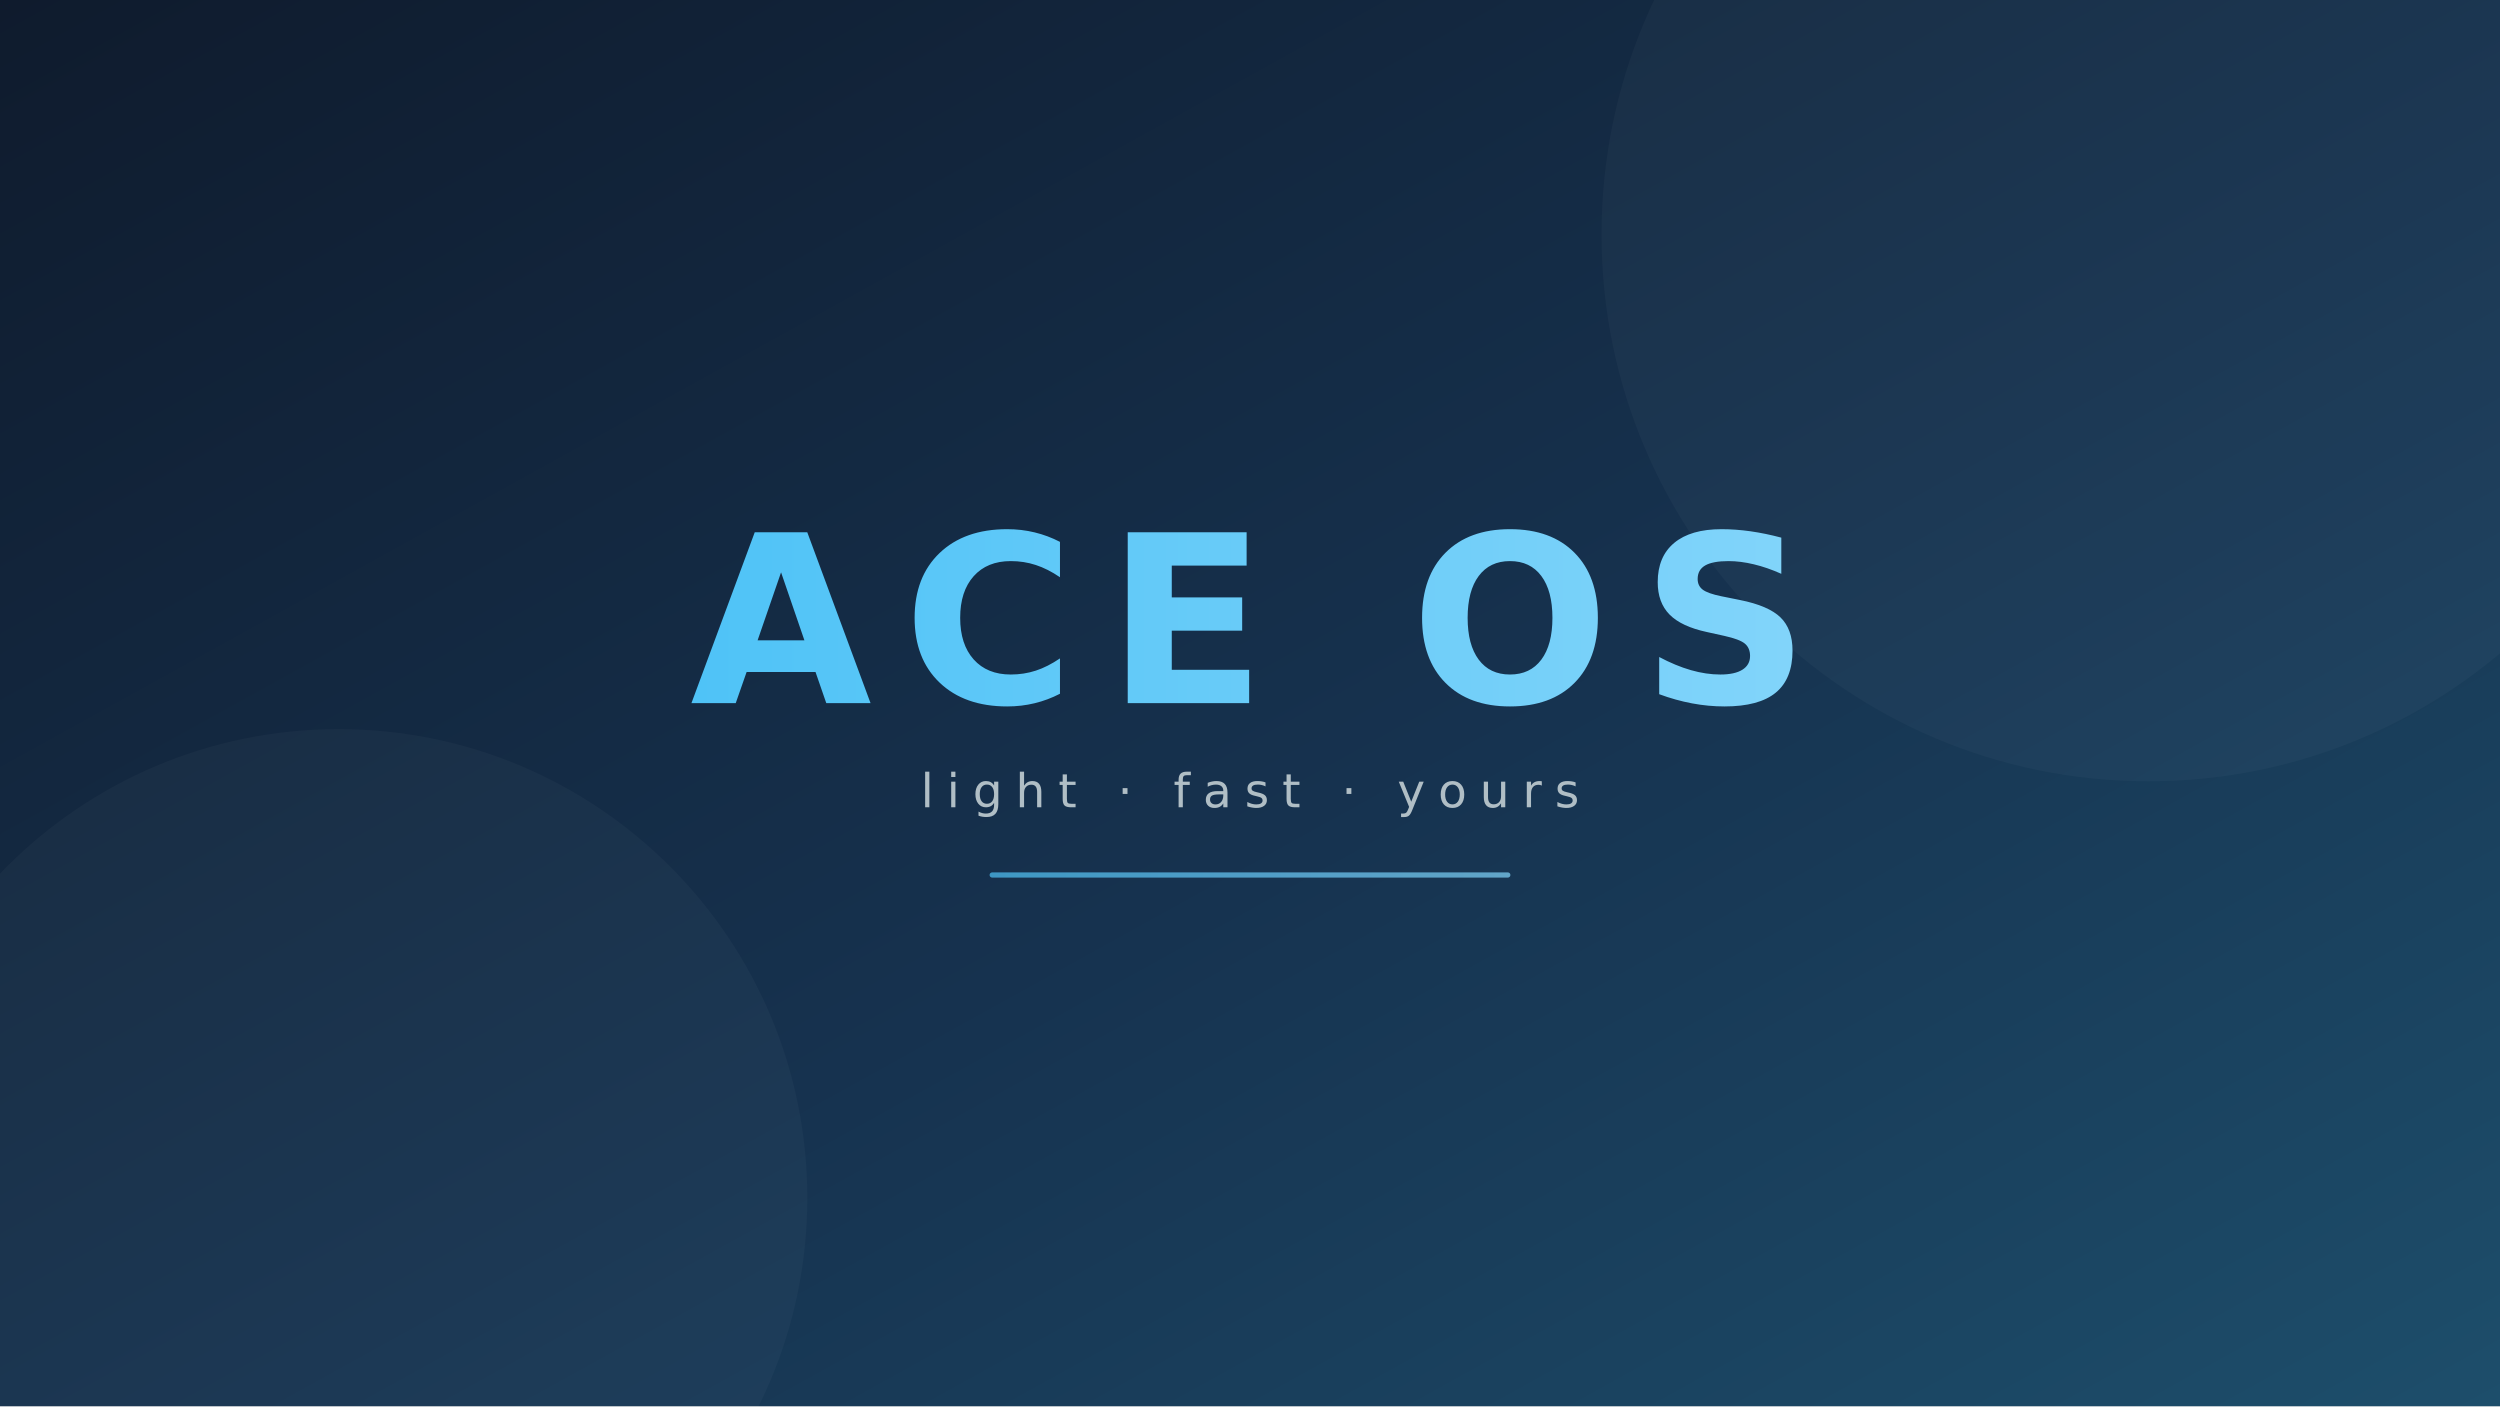
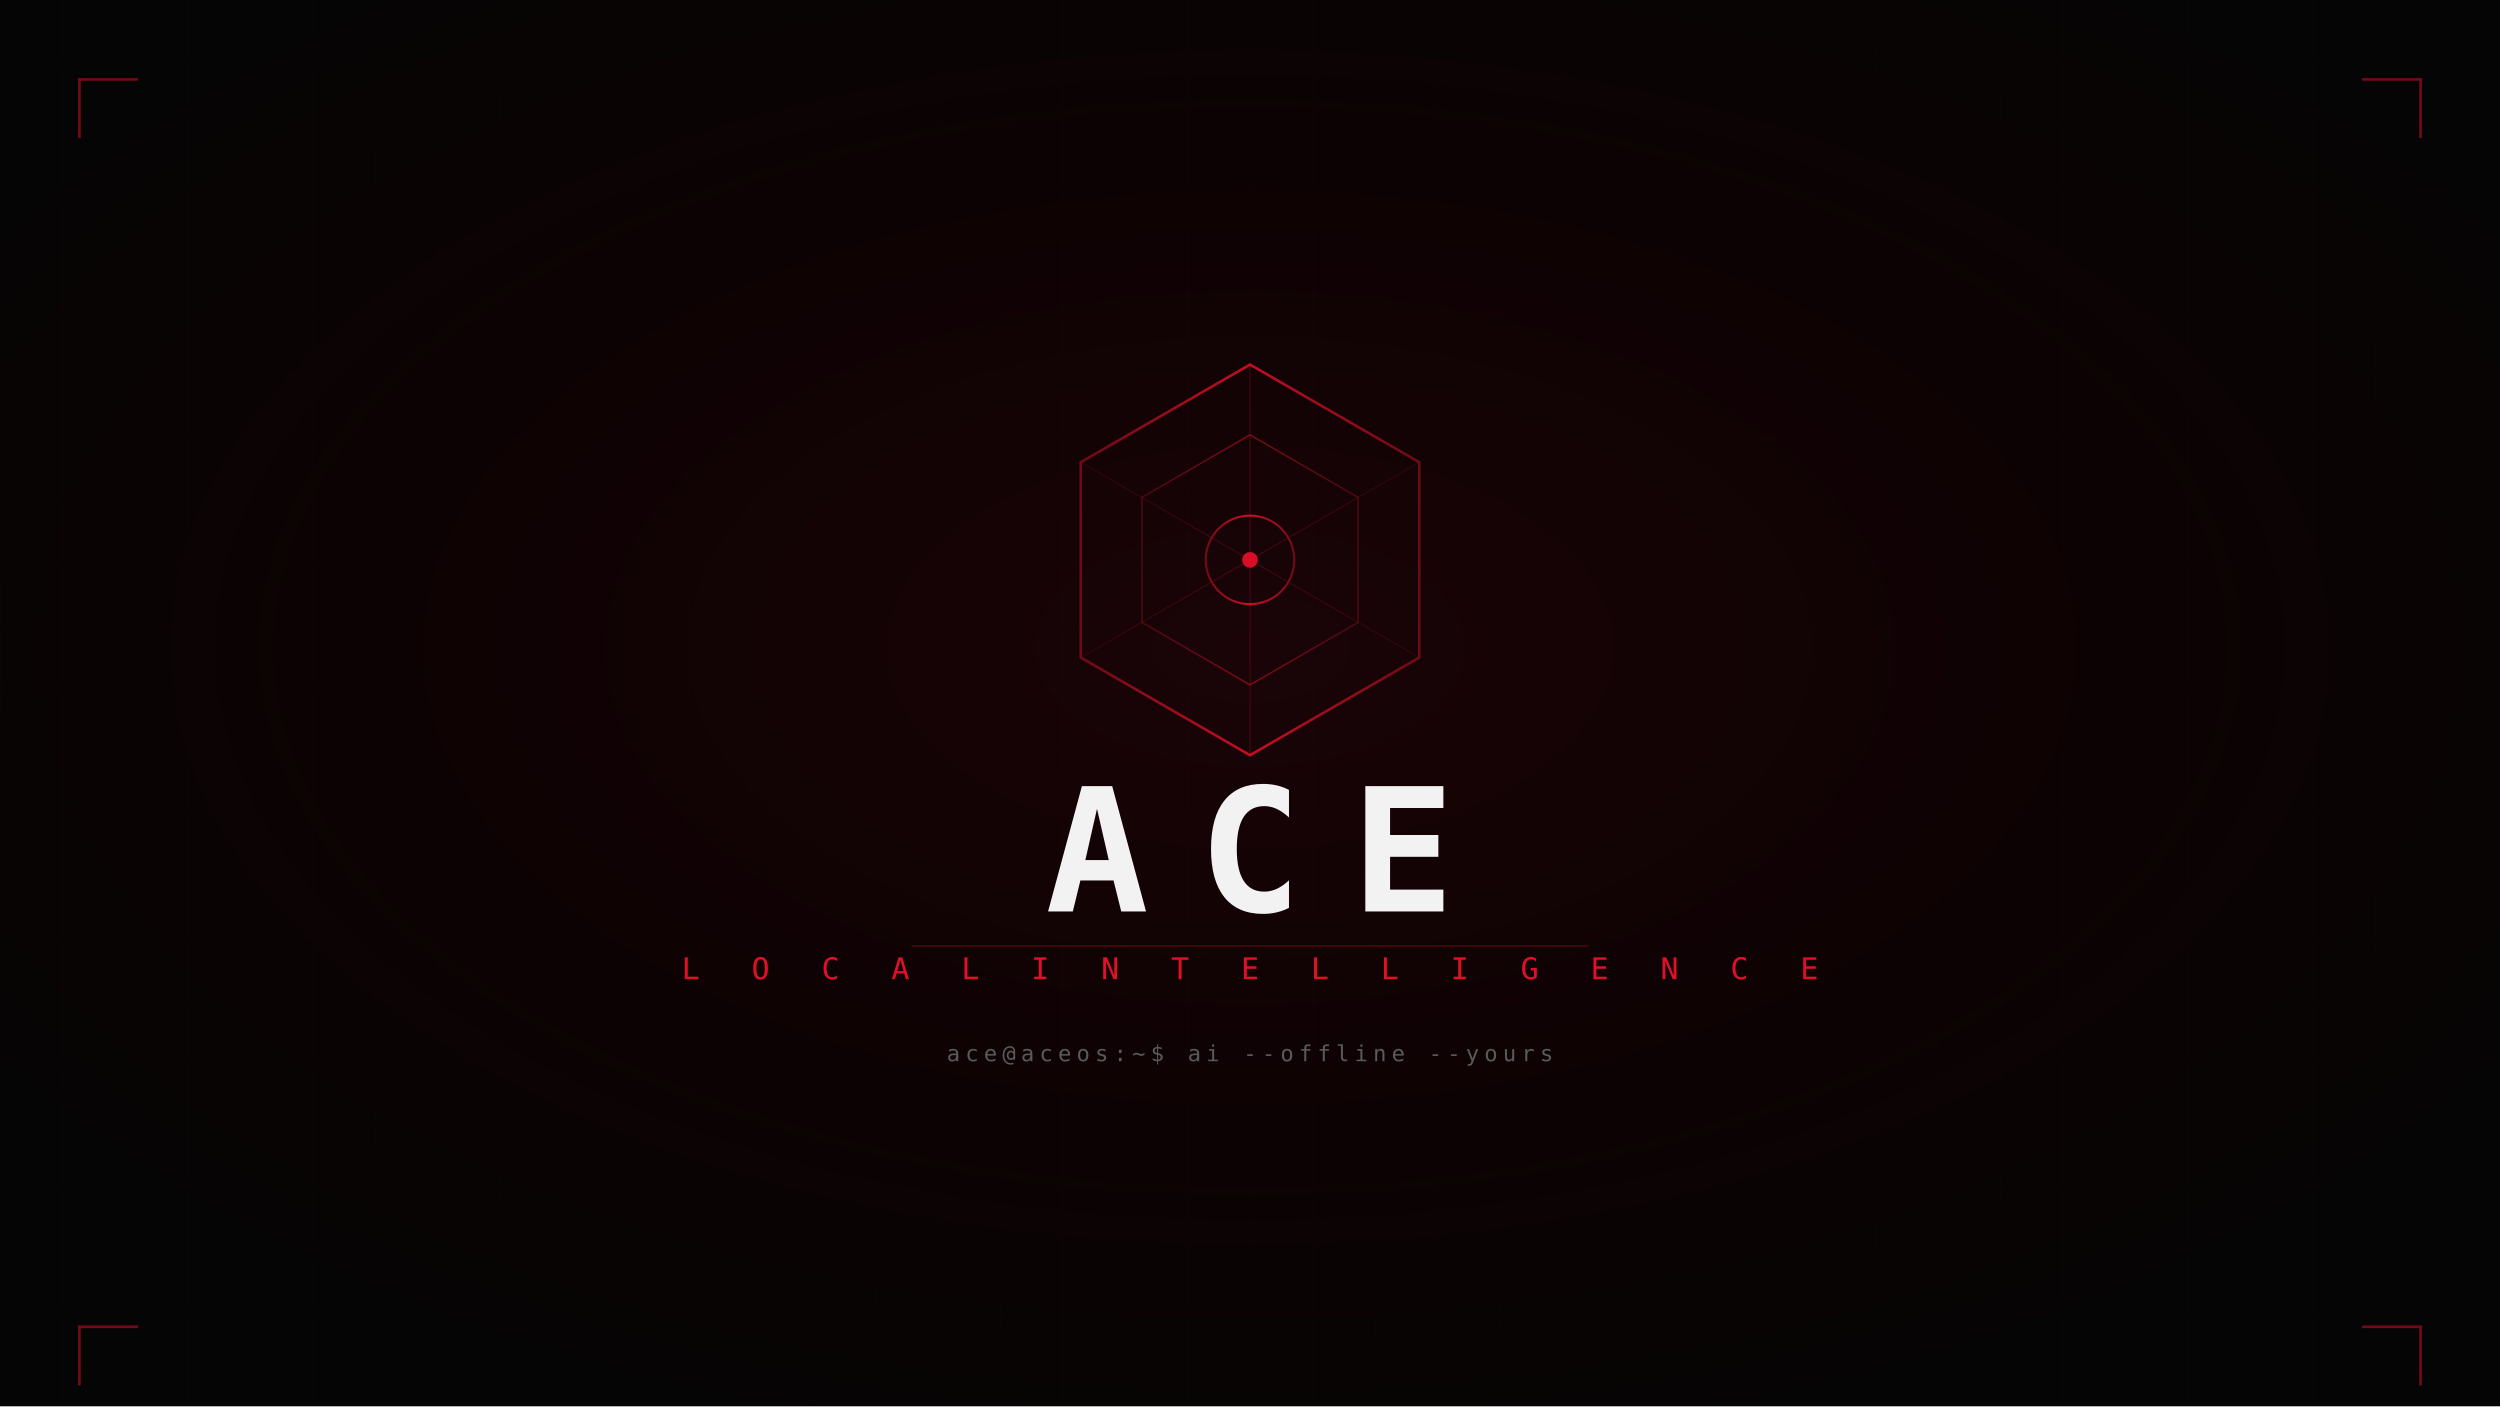
<svg xmlns="http://www.w3.org/2000/svg" width="1920" height="1080" viewBox="0 0 1920 1080">
  <defs>
-     <linearGradient id="bg" x1="0" y1="0" x2="1" y2="1">
-       <stop offset="0" stop-color="#0f1b2d" />
-       <stop offset="0.55" stop-color="#16324f" />
-       <stop offset="1" stop-color="#1d4e6b" />
+     <radialGradient id="glow" cx="50%" cy="46%" r="62%">
+       <stop offset="0%" stop-color="#1a0407" />
+       <stop offset="55%" stop-color="#0d0203" />
+       <stop offset="100%" stop-color="#050505" />
+     </radialGradient>
+     <linearGradient id="blood" x1="0" y1="0" x2="1" y2="0">
+       <stop offset="0" stop-color="#7a0d18" />
+       <stop offset="0.5" stop-color="#e10f28" />
+       <stop offset="1" stop-color="#7a0d18" />
    </linearGradient>
-     <linearGradient id="accent" x1="0" y1="0" x2="1" y2="0">
-       <stop offset="0" stop-color="#4fc3f7" />
-       <stop offset="1" stop-color="#81d4fa" />
-     </linearGradient>
+     <pattern id="grid" width="48" height="48" patternUnits="userSpaceOnUse">
+       <path d="M48 0H0V48" fill="none" stroke="#e10f28" stroke-width="0.5" opacity="0.05" />
+     </pattern>
  </defs>
-   <rect width="1920" height="1080" fill="url(#bg)" />
-   <circle cx="1650" cy="180" r="420" fill="#ffffff" opacity="0.03" />
-   <circle cx="260" cy="920" r="360" fill="#ffffff" opacity="0.03" />
-   <g font-family="DejaVu Sans, sans-serif" text-anchor="middle">
-     <text x="960" y="540" font-size="180" font-weight="bold" fill="url(#accent)" letter-spacing="24">ACE OS</text>
-     <text x="960" y="620" font-size="36" fill="#b0bec5" letter-spacing="10">light · fast · yours</text>
+   <rect width="1920" height="1080" fill="url(#glow)" />
+   <rect width="1920" height="1080" fill="url(#grid)" />
+   <g transform="translate(960 430)" fill="none" stroke="url(#blood)">
+     <path d="M0,-150 L130,-75 L130,75 L0,150 L-130,75 L-130,-75 Z" stroke-width="2" opacity="0.85" />
+     <path d="M0,-96 L83,-48 L83,48 L0,96 L-83,48 L-83,-48 Z" stroke-width="1.2" opacity="0.5" />
+     <path d="M0,-150 L0,150 M-130,-75 L130,75 M-130,75 L130,-75" stroke-width="0.7" opacity="0.28" />
+     <circle r="34" stroke-width="1.6" opacity="0.9" />
+     <circle r="6" fill="#e10f28" stroke="none" opacity="0.95" />
  </g>
-   <rect x="760" y="670" width="400" height="4" rx="2" fill="url(#accent)" opacity="0.7" />
+   <g font-family="DejaVu Sans Mono, monospace" text-anchor="middle">
+     <text x="960" y="700" font-size="132" font-weight="bold" fill="#f2f2f2" letter-spacing="38">ACE</text>
+     <text x="960" y="752" font-size="23" fill="#e10f28" letter-spacing="13">L O C A L   I N T E L L I G E N C E</text>
+     <text x="960" y="815" font-size="17" fill="#5a5a5a" letter-spacing="4">
+       ace@aceos:~$ ai --offline --yours
+     </text>
+   </g>
+   <rect x="700" y="726" width="520" height="1" fill="#e10f28" opacity="0.35" />
+   <g fill="#e10f28" opacity="0.5">
+     <rect x="60" y="60" width="46" height="2" />
+     <rect x="60" y="60" width="2" height="46" />
+     <rect x="1814" y="60" width="46" height="2" />
+     <rect x="1858" y="60" width="2" height="46" />
+     <rect x="60" y="1018" width="2" height="46" />
+     <rect x="60" y="1018" width="46" height="2" />
+     <rect x="1858" y="1018" width="2" height="46" />
+     <rect x="1814" y="1018" width="46" height="2" />
+   </g>
</svg>
